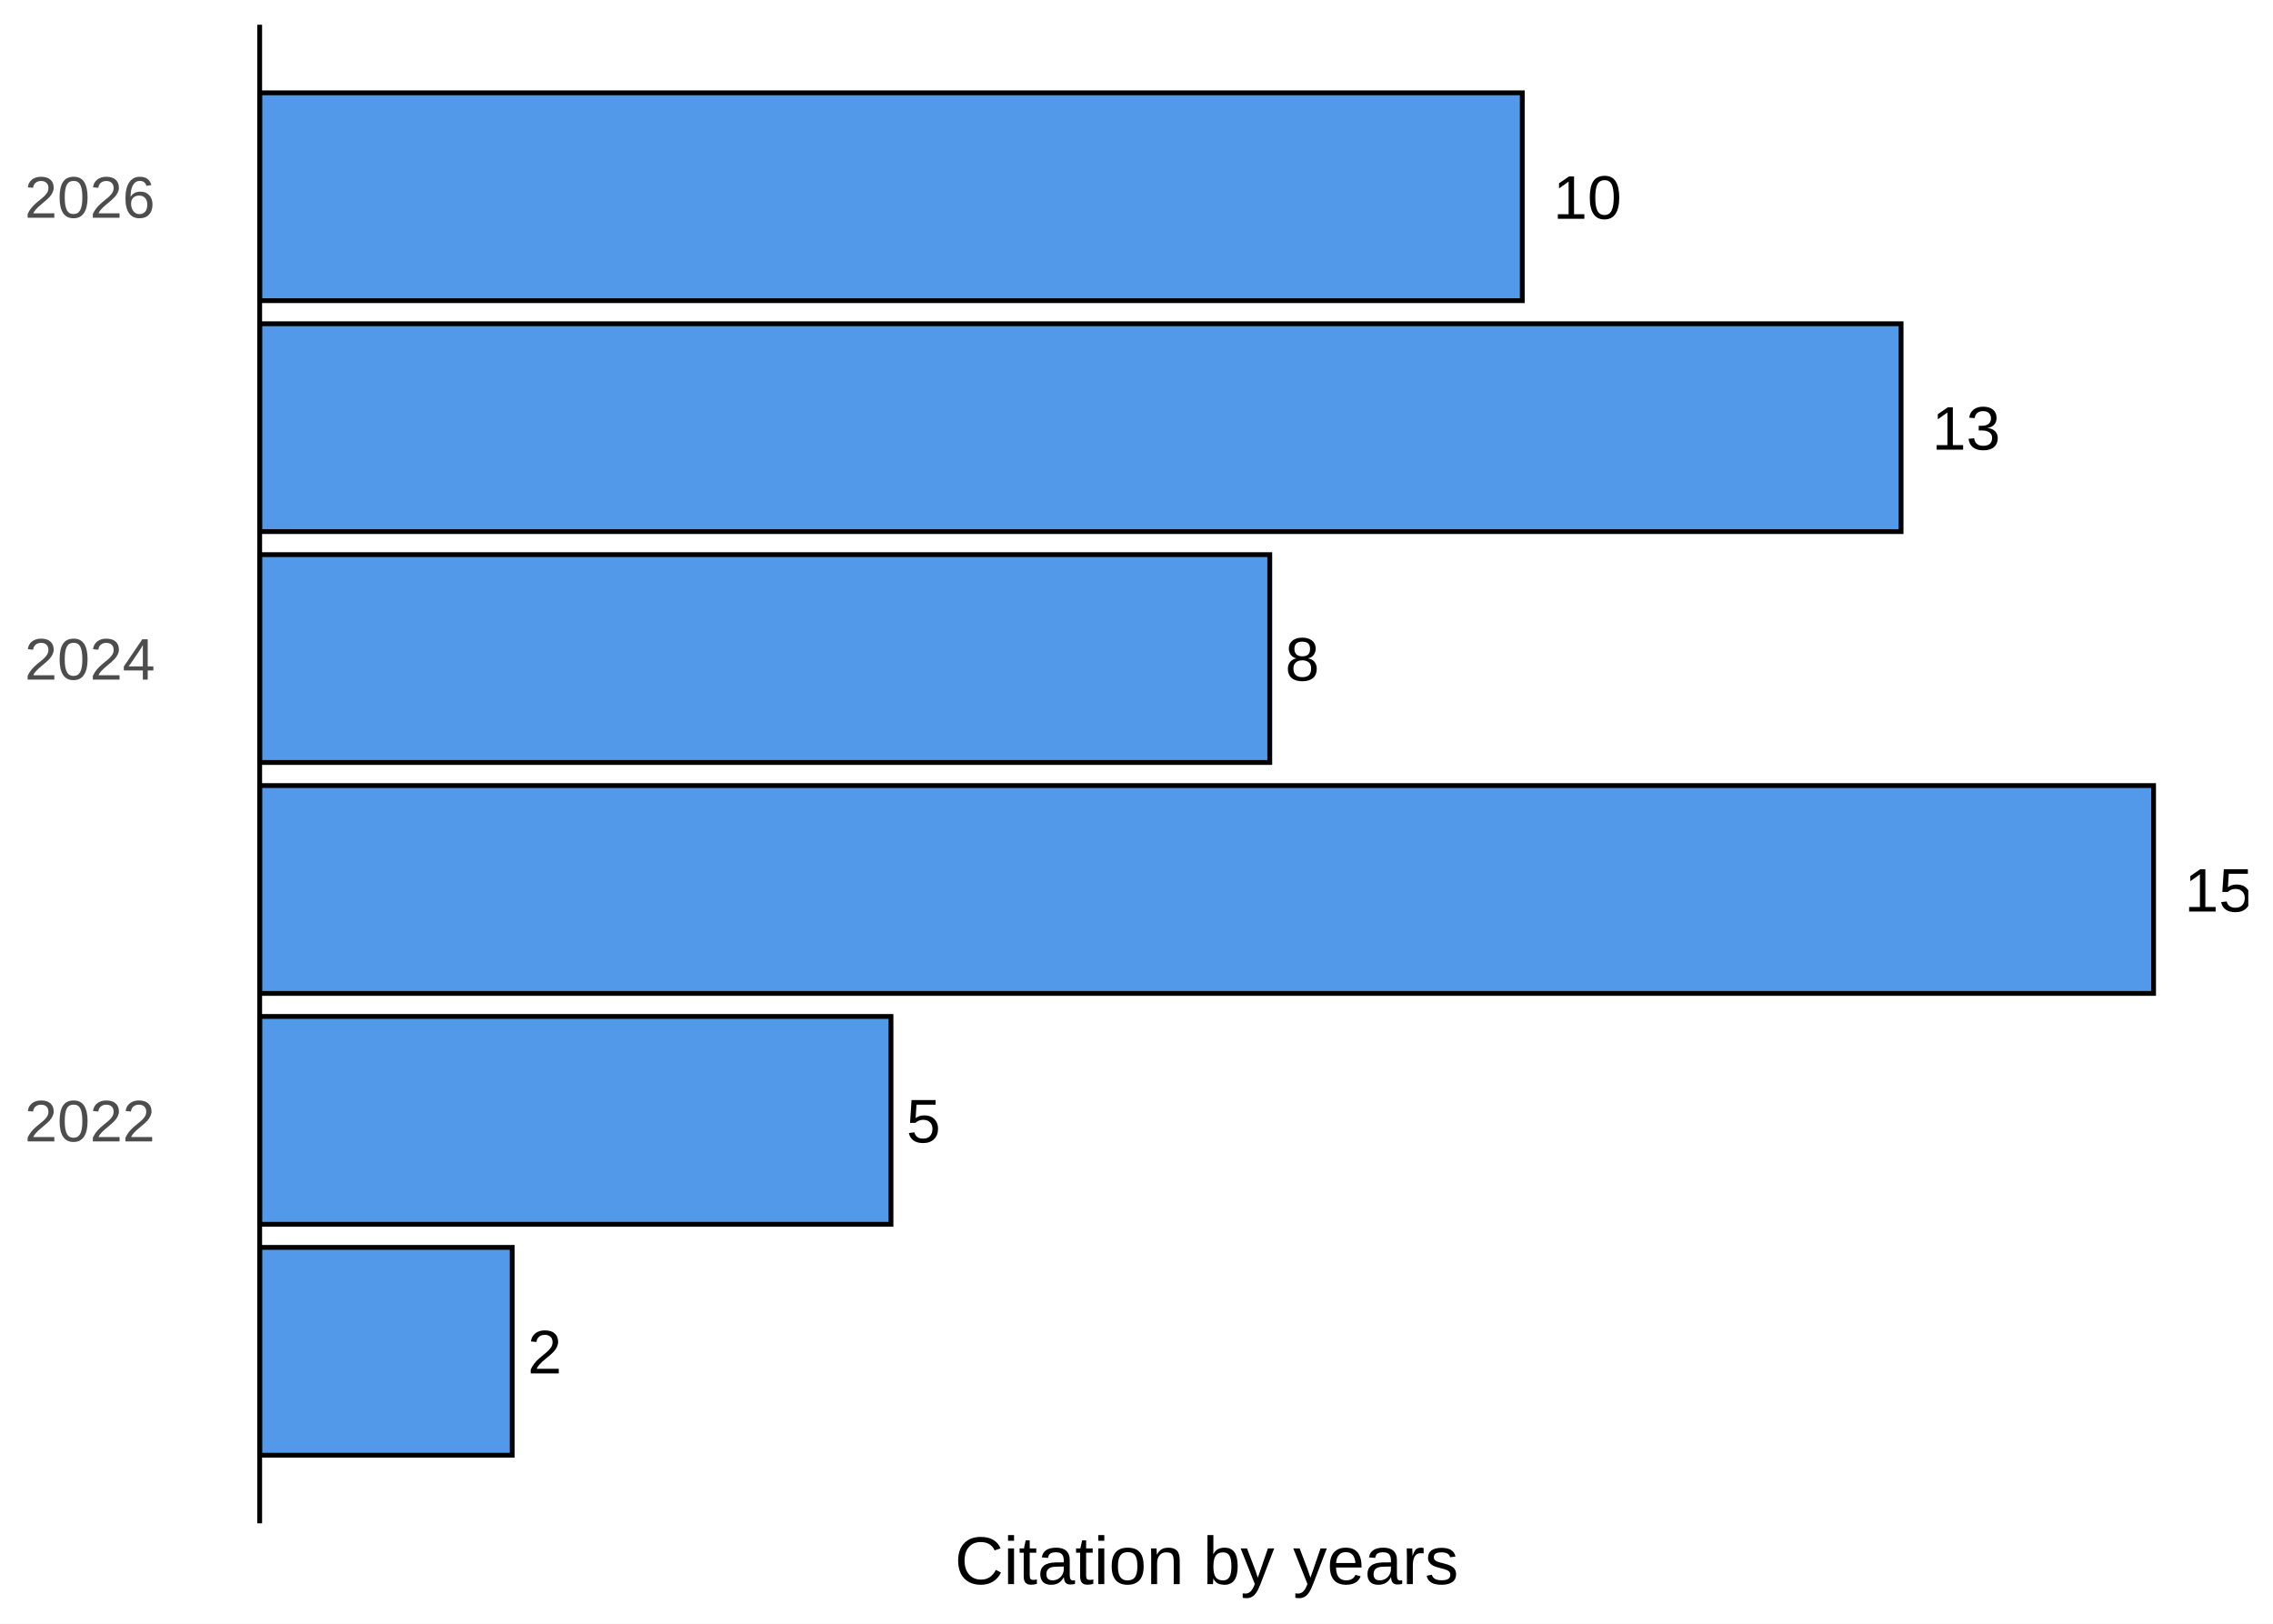
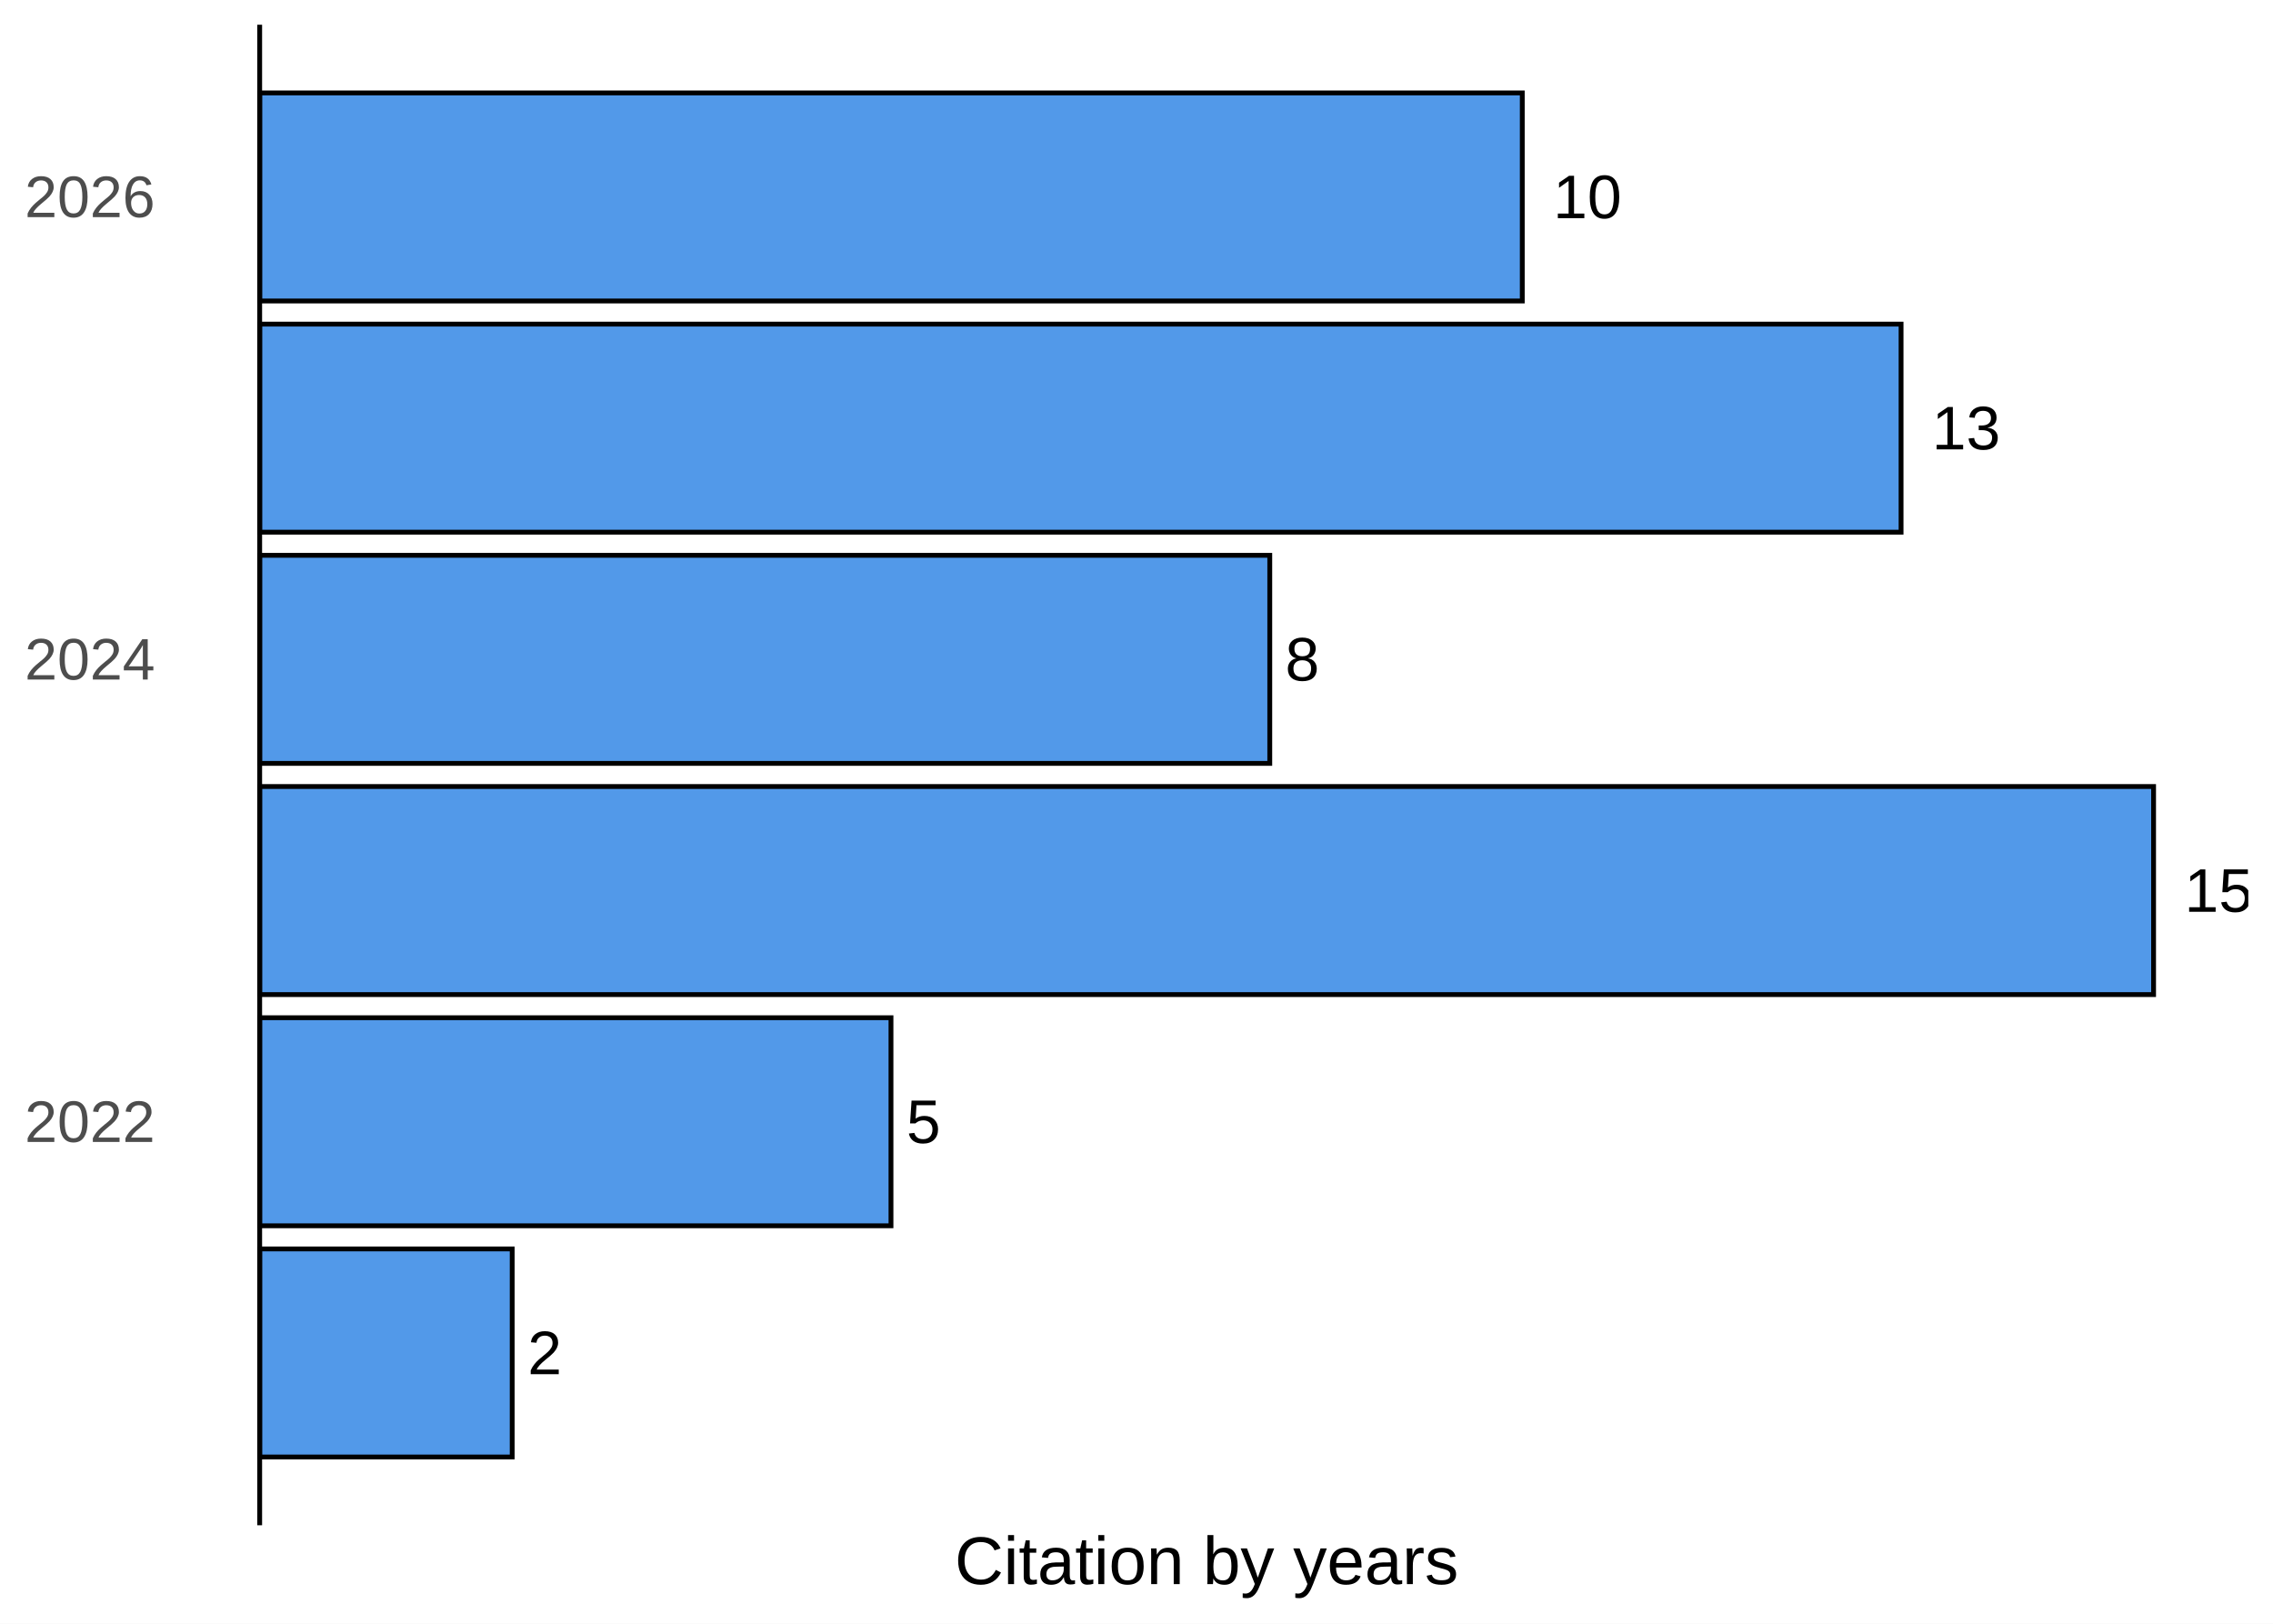
<svg xmlns="http://www.w3.org/2000/svg" width="504.00pt" height="360.00pt" viewBox="0 0 504.00 360.00">
  <g class="svglite">
    <defs>
      <style type="text/css">
    .svglite line, .svglite polyline, .svglite polygon, .svglite path, .svglite rect, .svglite circle {
      fill: none;
      stroke: #000000;
      stroke-linecap: round;
      stroke-linejoin: round;
      stroke-miterlimit: 10.00;
    }
    .svglite text {
      white-space: pre;
    }
    .svglite g.glyphgroup path {
      fill: inherit;
      stroke: none;
    }
  </style>
    </defs>
    <rect width="100%" height="100%" style="stroke: none; fill: #FFFFFF;" />
    <defs>
      <clipPath id="cpMC4wMHw1MDQuMDB8MC4wMHwzNjAuMDA=">
        <rect x="0.00" y="0.00" width="504.00" height="360.00" />
      </clipPath>
    </defs>
    <g clip-path="url(#cpMC4wMHw1MDQuMDB8MC4wMHwzNjAuMDA=)">
</g>
    <defs>
-       <clipPath id="cpMzYuNTh8NDk4LjUyfDUuNDh8MzM3Ljc0">
-         <rect x="36.58" y="5.48" width="461.94" height="332.26" />
+       <clipPath id="cpMzYuNTh8NDk4LjUyfDUuNDh8MzM4LjE2">
+         <rect x="36.58" y="5.48" width="461.94" height="332.68" />
      </clipPath>
    </defs>
-     <g clip-path="url(#cpMzYuNTh8NDk4LjUyfDUuNDh8MzM3Ljc0)">
-       <rect x="57.58" y="276.56" width="55.99" height="46.08" style="stroke-width: 1.07; stroke-linecap: butt; stroke-linejoin: miter; fill: #2780E3; fill-opacity: 0.80;" />
-       <rect x="57.58" y="225.36" width="139.98" height="46.08" style="stroke-width: 1.07; stroke-linecap: butt; stroke-linejoin: miter; fill: #2780E3; fill-opacity: 0.80;" />
-       <rect x="57.58" y="174.17" width="419.94" height="46.08" style="stroke-width: 1.07; stroke-linecap: butt; stroke-linejoin: miter; fill: #2780E3; fill-opacity: 0.80;" />
-       <rect x="57.58" y="122.97" width="223.97" height="46.08" style="stroke-width: 1.07; stroke-linecap: butt; stroke-linejoin: miter; fill: #2780E3; fill-opacity: 0.80;" />
-       <rect x="57.58" y="71.78" width="363.95" height="46.08" style="stroke-width: 1.07; stroke-linecap: butt; stroke-linejoin: miter; fill: #2780E3; fill-opacity: 0.80;" />
-       <rect x="57.58" y="20.58" width="279.96" height="46.08" style="stroke-width: 1.07; stroke-linecap: butt; stroke-linejoin: miter; fill: #2780E3; fill-opacity: 0.80;" />
-       <text x="116.99" y="304.49" style="font-size: 13.66px; font-family: &quot;Arial&quot;;" textLength="7.59px" lengthAdjust="spacingAndGlyphs">2</text>
-       <text x="200.98" y="253.29" style="font-size: 13.66px; font-family: &quot;Arial&quot;;" textLength="7.59px" lengthAdjust="spacingAndGlyphs">5</text>
-       <text x="484.36" y="202.10" style="font-size: 13.66px; font-family: &quot;Arial&quot;;" textLength="15.19px" lengthAdjust="spacingAndGlyphs">15</text>
-       <text x="284.97" y="150.90" style="font-size: 13.66px; font-family: &quot;Arial&quot;;" textLength="7.59px" lengthAdjust="spacingAndGlyphs">8</text>
-       <text x="428.37" y="99.70" style="font-size: 13.66px; font-family: &quot;Arial&quot;;" textLength="15.19px" lengthAdjust="spacingAndGlyphs">13</text>
-       <text x="344.38" y="48.51" style="font-size: 13.66px; font-family: &quot;Arial&quot;;" textLength="15.19px" lengthAdjust="spacingAndGlyphs">10</text>
-       <line x1="57.58" y1="337.74" x2="57.58" y2="5.48" style="stroke-width: 1.07; stroke-linecap: butt;" />
+     <g clip-path="url(#cpMzYuNTh8NDk4LjUyfDUuNDh8MzM4LjE2)">
+       <rect x="57.58" y="276.90" width="55.99" height="46.13" style="stroke-width: 1.07; stroke-linecap: butt; stroke-linejoin: miter; fill: #2780E3; fill-opacity: 0.80;" />
+       <rect x="57.58" y="225.64" width="139.98" height="46.13" style="stroke-width: 1.07; stroke-linecap: butt; stroke-linejoin: miter; fill: #2780E3; fill-opacity: 0.80;" />
+       <rect x="57.58" y="174.38" width="419.94" height="46.13" style="stroke-width: 1.07; stroke-linecap: butt; stroke-linejoin: miter; fill: #2780E3; fill-opacity: 0.80;" />
+       <rect x="57.58" y="123.12" width="223.97" height="46.13" style="stroke-width: 1.07; stroke-linecap: butt; stroke-linejoin: miter; fill: #2780E3; fill-opacity: 0.80;" />
+       <rect x="57.58" y="71.86" width="363.95" height="46.13" style="stroke-width: 1.07; stroke-linecap: butt; stroke-linejoin: miter; fill: #2780E3; fill-opacity: 0.80;" />
+       <rect x="57.58" y="20.60" width="279.96" height="46.13" style="stroke-width: 1.07; stroke-linecap: butt; stroke-linejoin: miter; fill: #2780E3; fill-opacity: 0.80;" />
+       <text x="116.99" y="304.67" style="font-size: 13.66px; font-family: &quot;Liberation Sans&quot;;" textLength="7.59px" lengthAdjust="spacingAndGlyphs">2</text>
+       <text x="200.98" y="253.41" style="font-size: 13.66px; font-family: &quot;Liberation Sans&quot;;" textLength="7.59px" lengthAdjust="spacingAndGlyphs">5</text>
+       <text x="484.36" y="202.15" style="font-size: 13.66px; font-family: &quot;Liberation Sans&quot;;" textLength="15.19px" lengthAdjust="spacingAndGlyphs">15</text>
+       <text x="284.97" y="150.89" style="font-size: 13.66px; font-family: &quot;Liberation Sans&quot;;" textLength="7.59px" lengthAdjust="spacingAndGlyphs">8</text>
+       <text x="428.37" y="99.63" style="font-size: 13.66px; font-family: &quot;Liberation Sans&quot;;" textLength="15.19px" lengthAdjust="spacingAndGlyphs">13</text>
+       <text x="344.38" y="48.37" style="font-size: 13.66px; font-family: &quot;Liberation Sans&quot;;" textLength="15.19px" lengthAdjust="spacingAndGlyphs">10</text>
+       <line x1="57.58" y1="338.16" x2="57.58" y2="5.48" style="stroke-width: 1.07; stroke-linecap: butt;" />
    </g>
    <g clip-path="url(#cpMC4wMHw1MDQuMDB8MC4wMHwzNjAuMDA=)">
-       <text x="34.39" y="253.06" text-anchor="end" style="font-size: 13.00px;fill: #4D4D4D; font-family: &quot;Arial&quot;;" textLength="28.94px" lengthAdjust="spacingAndGlyphs">2022</text>
-       <text x="34.39" y="150.67" text-anchor="end" style="font-size: 13.00px;fill: #4D4D4D; font-family: &quot;Arial&quot;;" textLength="28.94px" lengthAdjust="spacingAndGlyphs">2024</text>
-       <text x="34.39" y="48.27" text-anchor="end" style="font-size: 13.00px;fill: #4D4D4D; font-family: &quot;Arial&quot;;" textLength="28.94px" lengthAdjust="spacingAndGlyphs">2026</text>
-       <text x="267.55" y="351.22" text-anchor="middle" style="font-size: 15.00px; font-family: &quot;Arial&quot;;" textLength="111.73px" lengthAdjust="spacingAndGlyphs">Citation by years</text>
+       <text x="34.39" y="253.18" text-anchor="end" style="font-size: 13.00px;fill: #4D4D4D; font-family: &quot;Liberation Sans&quot;;" textLength="28.94px" lengthAdjust="spacingAndGlyphs">2022</text>
+       <text x="34.39" y="150.66" text-anchor="end" style="font-size: 13.00px;fill: #4D4D4D; font-family: &quot;Liberation Sans&quot;;" textLength="28.94px" lengthAdjust="spacingAndGlyphs">2024</text>
+       <text x="34.39" y="48.14" text-anchor="end" style="font-size: 13.00px;fill: #4D4D4D; font-family: &quot;Liberation Sans&quot;;" textLength="28.94px" lengthAdjust="spacingAndGlyphs">2026</text>
+       <text x="267.55" y="351.22" text-anchor="middle" style="font-size: 15.00px; font-family: &quot;Liberation Sans&quot;;" textLength="111.73px" lengthAdjust="spacingAndGlyphs">Citation by years</text>
    </g>
  </g>
</svg>
